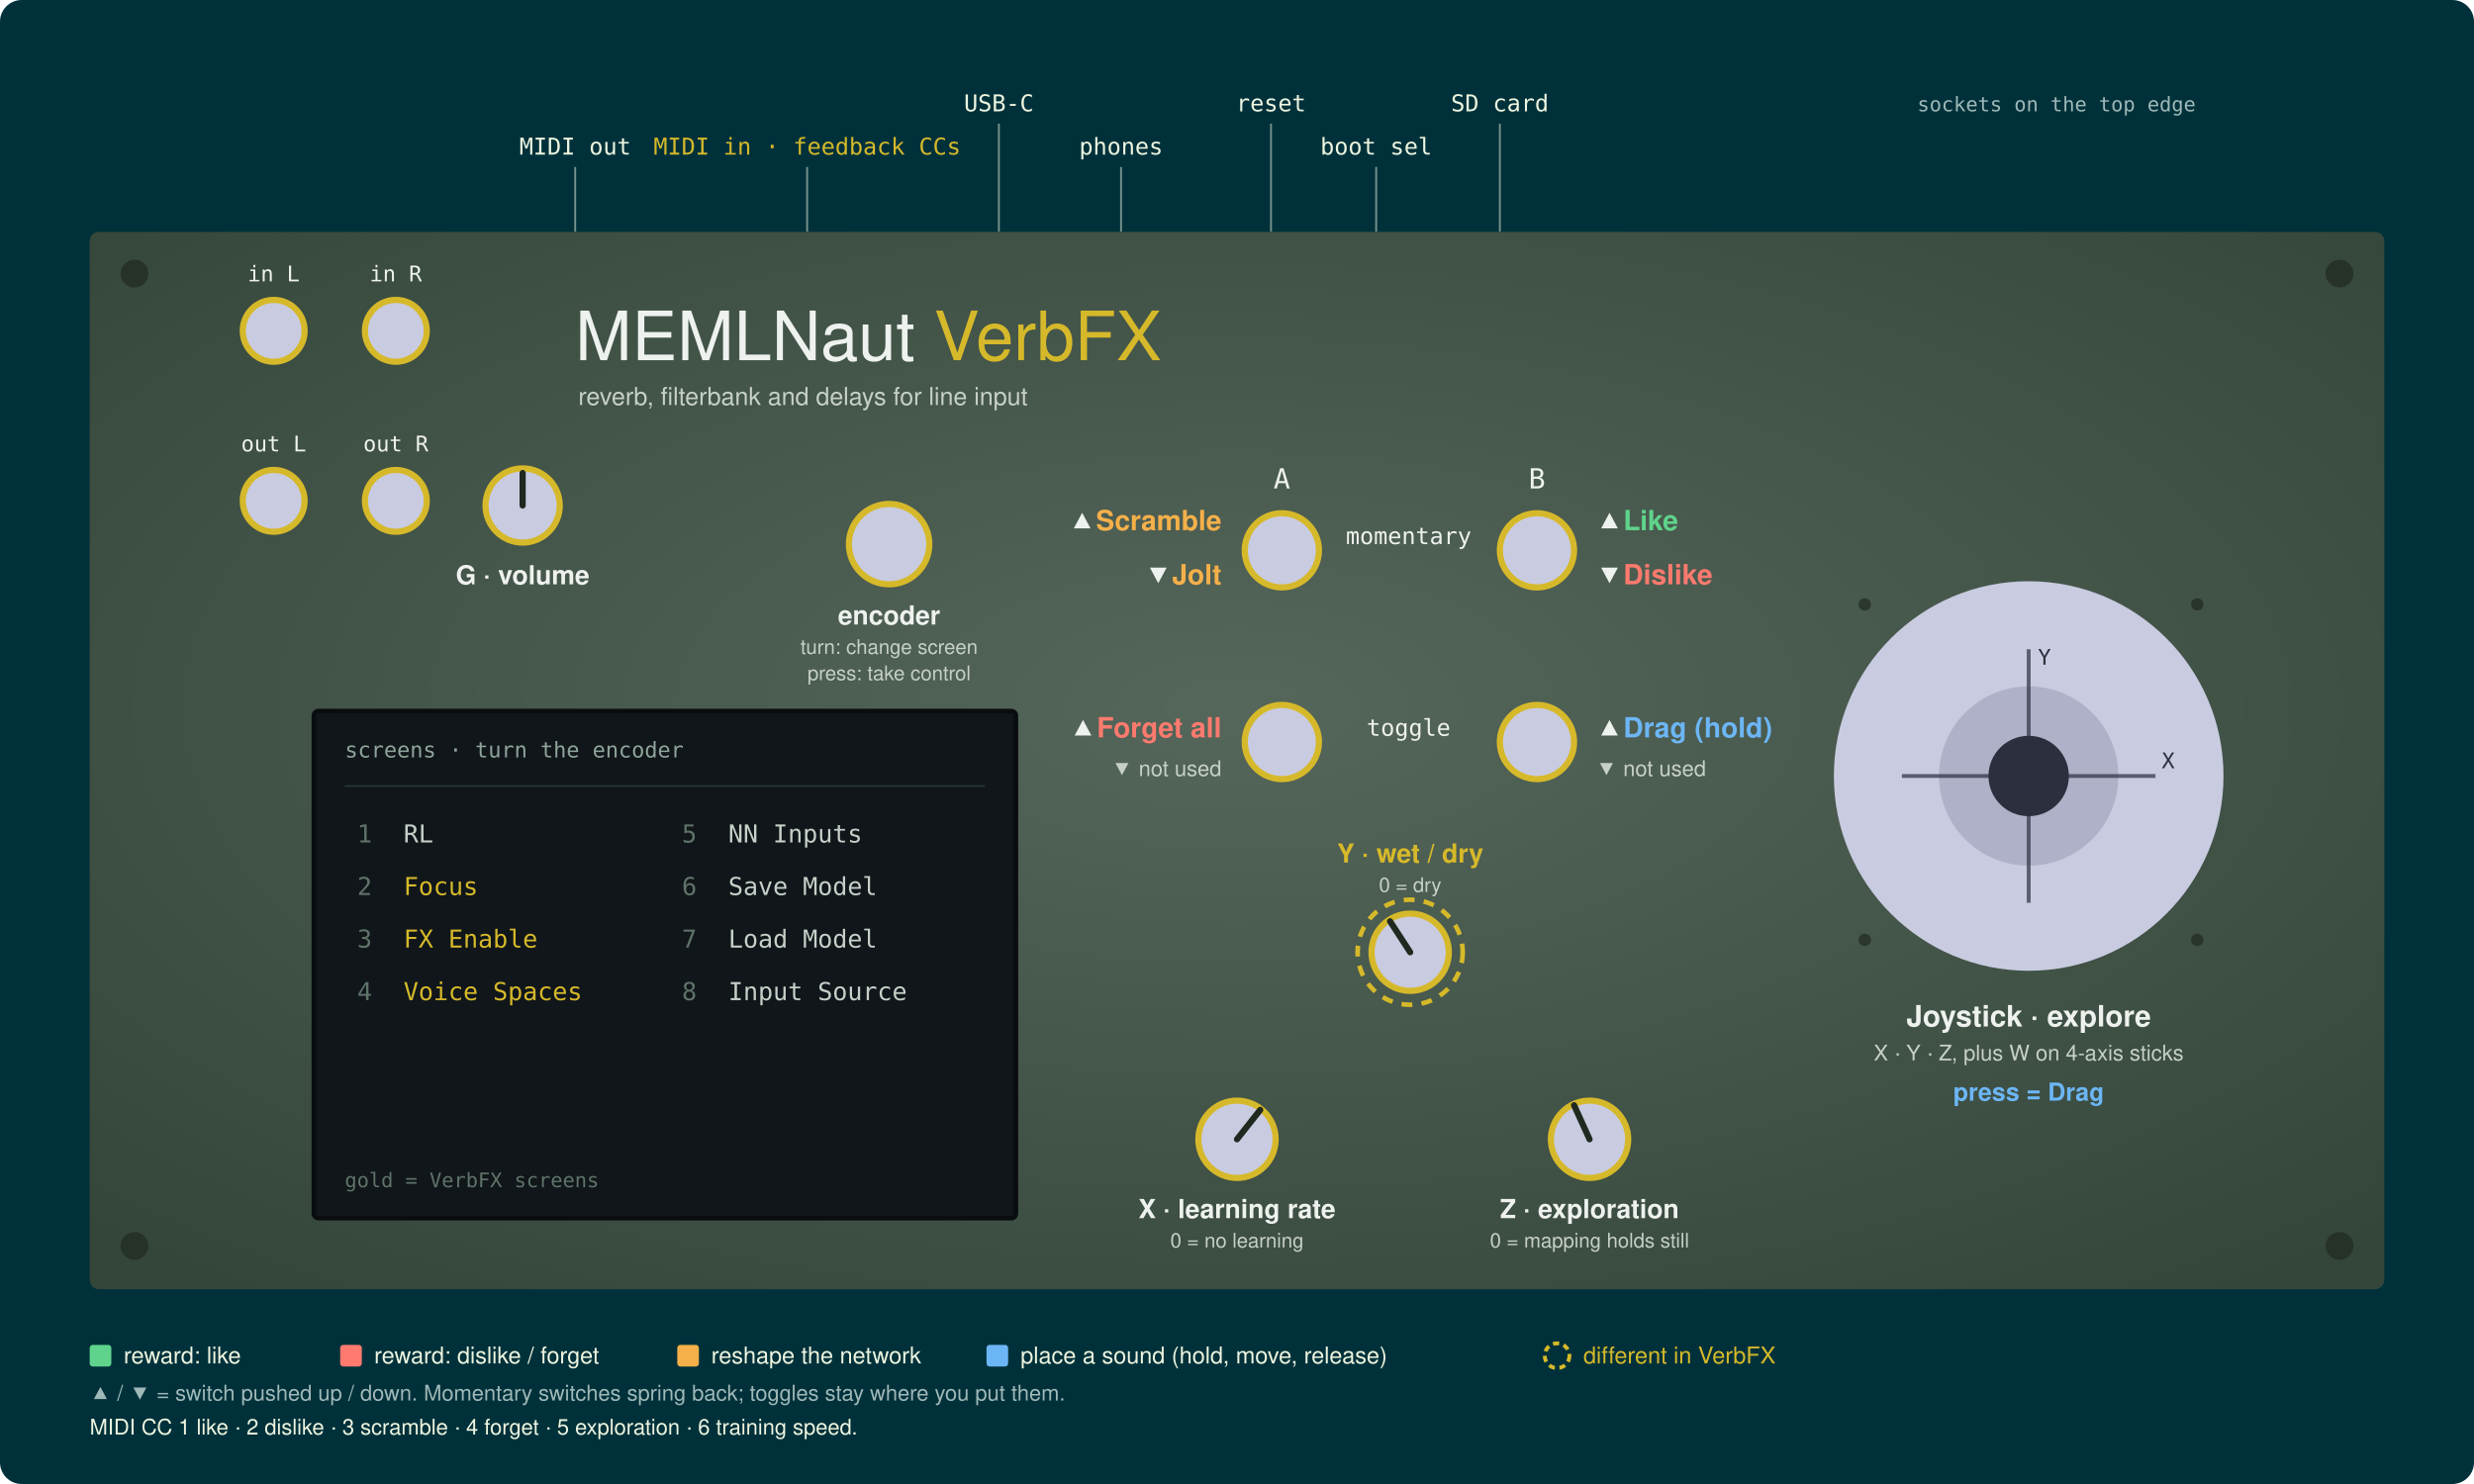
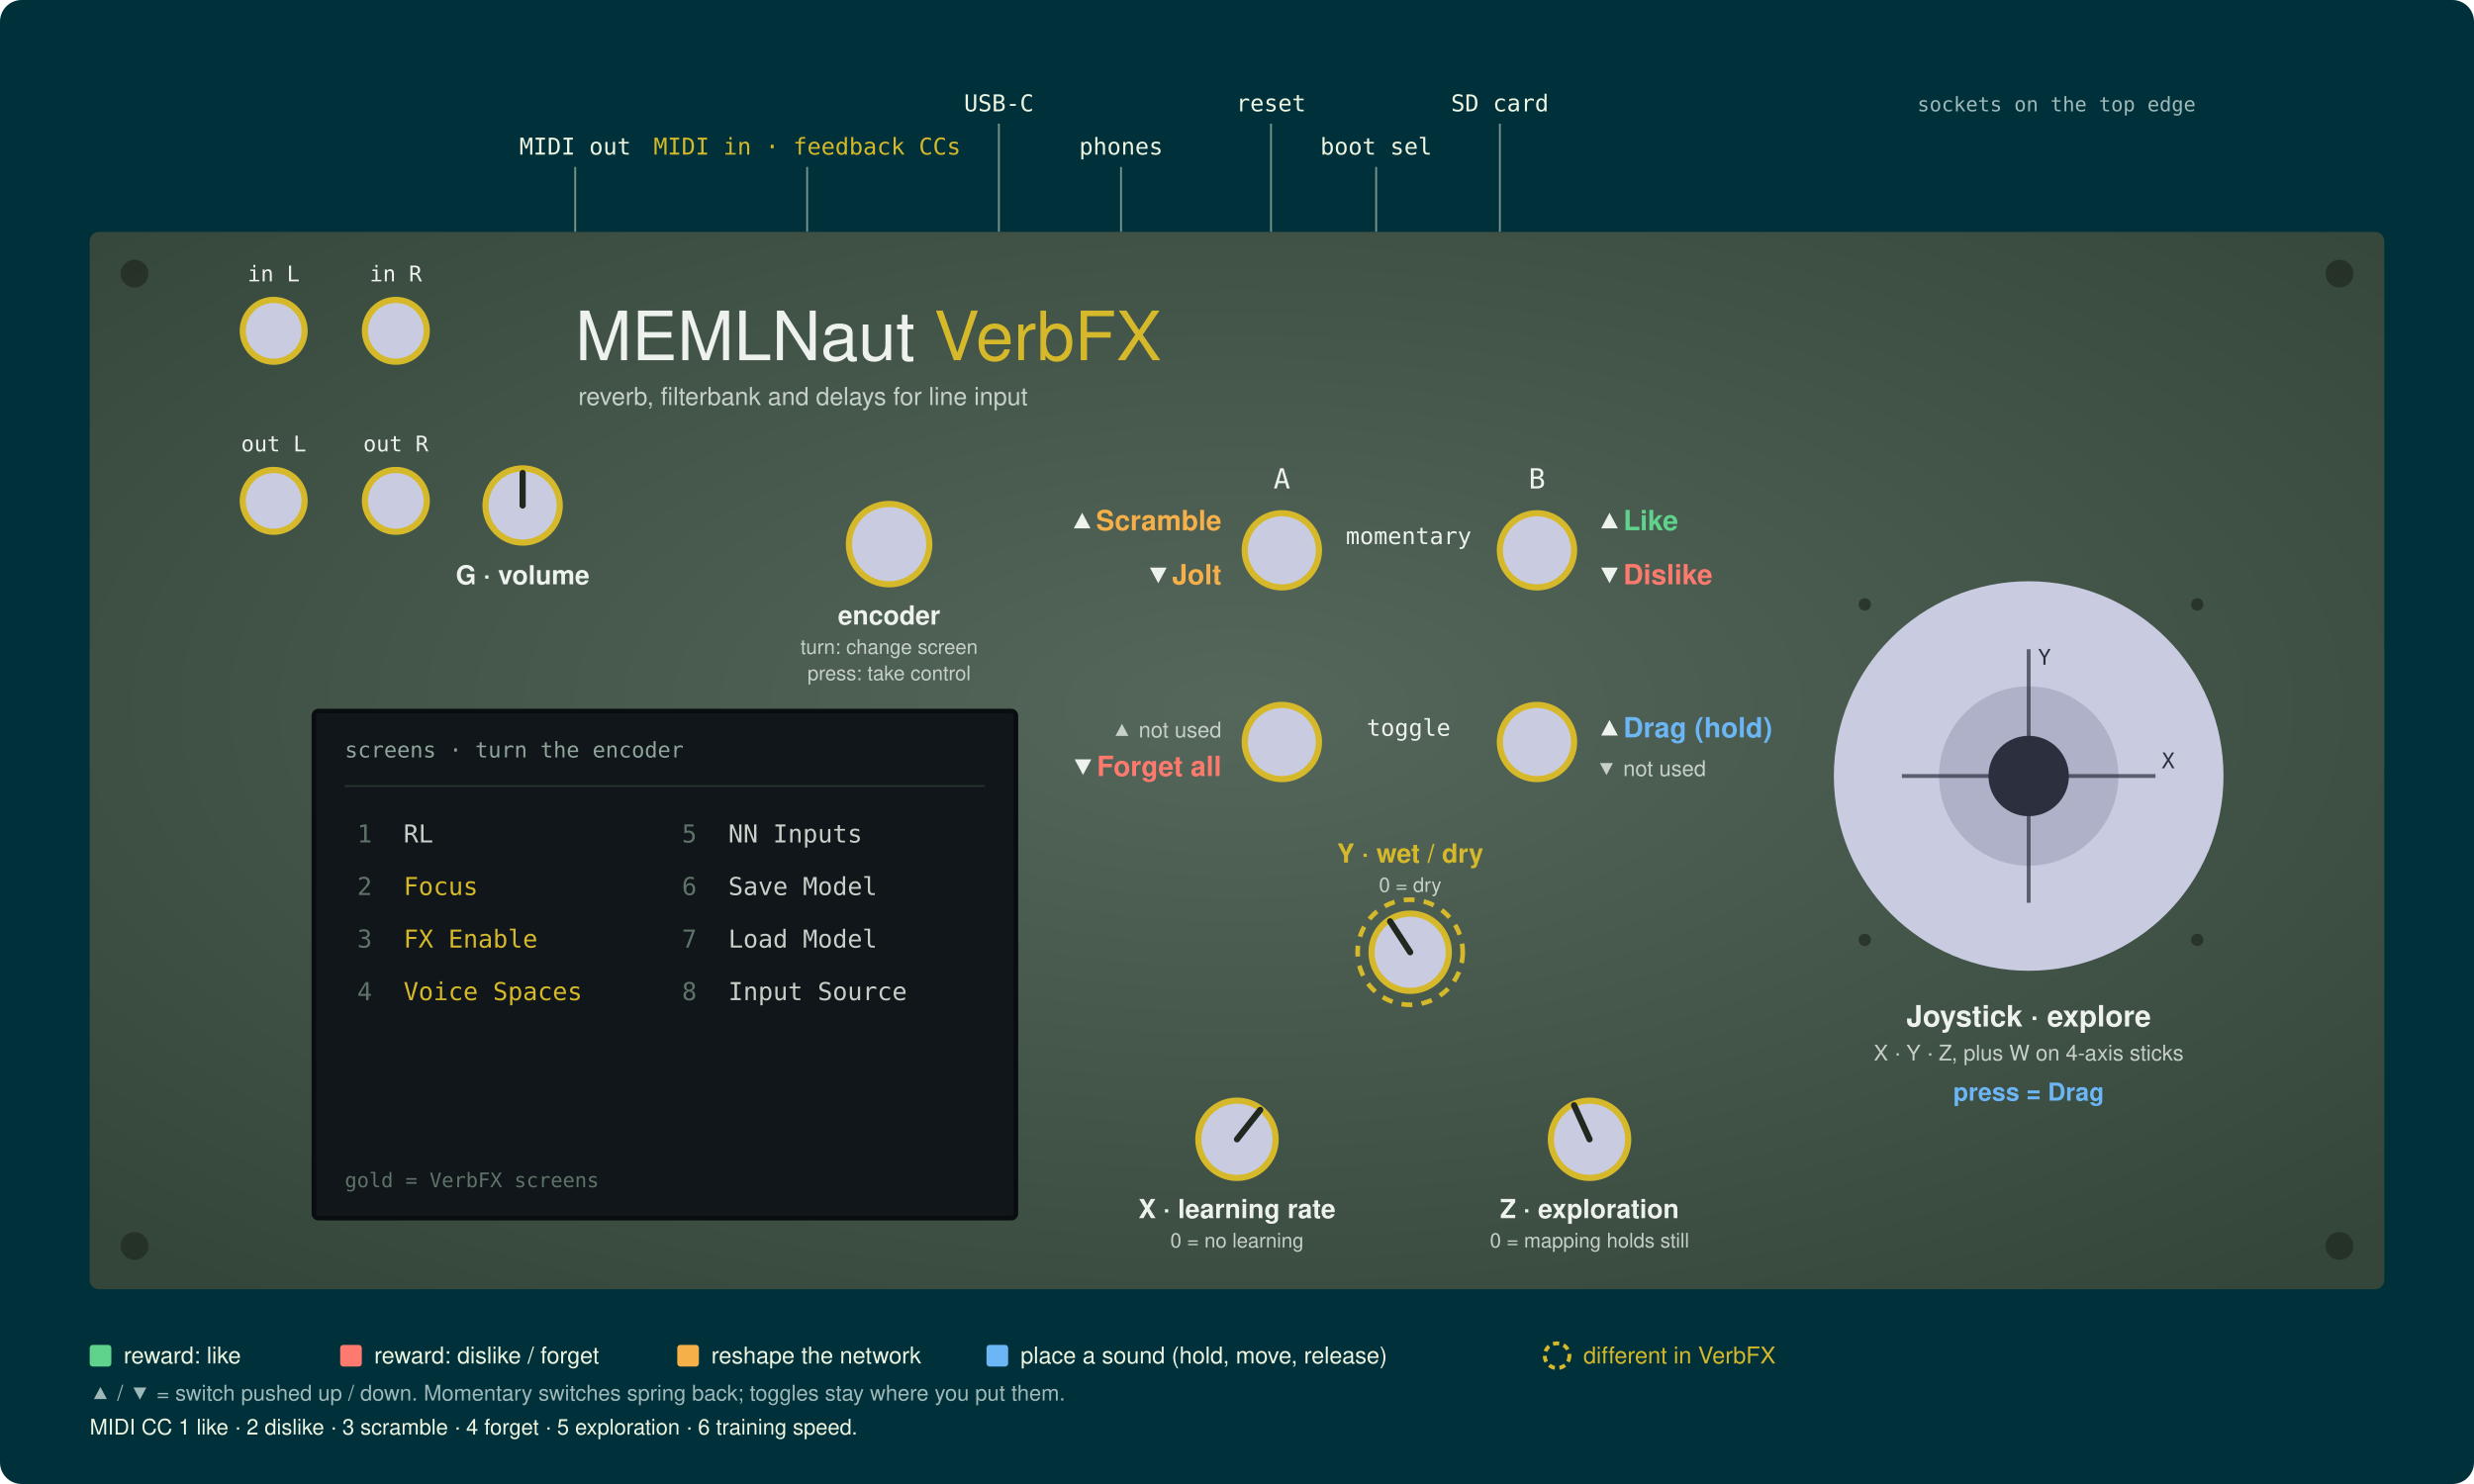
- <svg xmlns="http://www.w3.org/2000/svg" width="1600" height="960" viewBox="0 0 1600 960" role="img" aria-label="MEMLNaut front panel with the VerbFX controls. Momentary switch A (left): up scrambles the network, down jolts it. Momentary B (right): up likes the current sound, down dislikes it. Toggle A (left) up forgets the memory; toggle B (right) up drags a sound to a new place. Knob X sets the learning rate, knob Y sets the wet / dry (0 = dry), Z the exploration. The joystick explores; pressing it also drags.  Screens: Focus, FX Enable, Voice Spaces are added for this firmware.">
+ <svg xmlns="http://www.w3.org/2000/svg" width="1600" height="960" viewBox="0 0 1600 960" role="img" aria-label="MEMLNaut front panel with the VerbFX controls. Momentary switch A (left): up scrambles the network, down jolts it. Momentary B (right): up likes the current sound, down dislikes it. Toggle A (left) down forgets the memory; toggle B (right) up drags a sound to a new place. Knob X sets the learning rate, knob Y sets the wet / dry (0 = dry), Z the exploration. The joystick explores; pressing it also drags.  Screens: Focus, FX Enable, Voice Spaces are added for this firmware.">
  <defs>
    <radialGradient id="pcb" cx="50%" cy="45%" r="70%">
      <stop offset="0" stop-color="#55665a" />
      <stop offset="1" stop-color="#34453a" />
    </radialGradient>
  </defs>
  <rect width="1600" height="960" rx="14" fill="#00313a" />
  <g font-family="Menlo, Consolas, monospace" font-size="15" fill="#eef5e0" text-anchor="middle">
    <g stroke="#eef5e0" stroke-width="1.2" opacity=".5">
      <line x1="372" y1="108" x2="372" y2="150" />
      <line x1="522" y1="108" x2="522" y2="150" />
      <line x1="646" y1="80" x2="646" y2="150" />
      <line x1="725" y1="108" x2="725" y2="150" />
      <line x1="822" y1="80" x2="822" y2="150" />
      <line x1="890" y1="108" x2="890" y2="150" />
      <line x1="970" y1="80" x2="970" y2="150" />
    </g>
    <text x="372" y="100">MIDI out</text>
    <text x="522" y="100" fill="#d6b92a">MIDI in · feedback CCs</text>
    <text x="646" y="72">USB-C</text>
    <text x="725" y="100">phones</text>
    <text x="822" y="72">reset</text>
    <text x="890" y="100">boot sel</text>
    <text x="970" y="72">SD card</text>
    <text x="1240" y="72" text-anchor="start" fill="#9fb8b8" font-size="13">sockets on the top edge</text>
  </g>
  <rect x="58" y="150" width="1484" height="684" rx="6" fill="url(#pcb)" />
  <g fill="#20291f" opacity=".7">
    <circle cx="87" cy="177" r="9" />
    <circle cx="1513" cy="177" r="9" />
    <circle cx="87" cy="806" r="9" />
    <circle cx="1513" cy="806" r="9" />
  </g>
  <text x="372" y="233" font-family="Helvetica, Arial, sans-serif" font-size="44" fill="#eef2ee">MEMLNaut <tspan fill="#d6b92a">VerbFX</tspan>
  </text>
  <text x="374" y="262" font-family="Helvetica, Arial, sans-serif" font-size="16" fill="#c6d0c8">reverb, filterbank and delays for line input</text>
  <g fill="#c9cbe0" stroke="#d6b92a" stroke-width="4">
    <circle cx="177" cy="214" r="20" />
    <circle cx="256" cy="214" r="20" />
    <circle cx="177" cy="324" r="20" />
    <circle cx="256" cy="324" r="20" />
    <circle cx="338" cy="327" r="24" />
  </g>
  <line x1="338" y1="327" x2="338" y2="306" stroke="#20291f" stroke-width="4" stroke-linecap="round" />
  <g font-family="Menlo, Consolas, monospace" font-size="14" fill="#eef2ee" text-anchor="middle">
    <text x="177" y="182">in L</text>
    <text x="256" y="182">in R</text>
    <text x="177" y="292">out L</text>
    <text x="256" y="292">out R</text>
  </g>
  <g font-family="Helvetica, Arial, sans-serif" fill="#eef2ee" text-anchor="middle">
    <text x="338" y="378" font-size="17" font-weight="bold">G · volume</text>
  </g>
  <circle cx="575" cy="352" r="26" fill="#c9cbe0" stroke="#d6b92a" stroke-width="4" />
  <g font-family="Helvetica, Arial, sans-serif" text-anchor="middle">
    <text x="575" y="404" font-size="17" font-weight="bold" fill="#eef2ee">encoder</text>
    <text x="575" y="423" font-size="13" fill="#c6d0c8">turn: change screen</text>
    <text x="575" y="440" font-size="13" fill="#c6d0c8">press: take control</text>
  </g>
  <rect x="203" y="460" width="454" height="328" rx="3" fill="#10161a" stroke="#0a0d0f" stroke-width="3" />
  <text x="223" y="490" font-family="Menlo, Consolas, monospace" font-size="14" fill="#8fa49a">screens · turn the encoder</text>
  <rect x="223" y="508" width="414" height="1" fill="#2a3a33" />
  <g font-family="Menlo, Consolas, monospace" font-size="16">
    <text x="231" y="545" fill="#5f7369"> 1</text>
    <text x="261" y="545" fill="#c6d0c8">RL</text>
    <text x="231" y="579" fill="#5f7369"> 2</text>
    <text x="261" y="579" fill="#d6b92a">Focus</text>
    <text x="231" y="613" fill="#5f7369"> 3</text>
    <text x="261" y="613" fill="#d6b92a">FX Enable</text>
    <text x="231" y="647" fill="#5f7369"> 4</text>
    <text x="261" y="647" fill="#d6b92a">Voice Spaces</text>
    <text x="441" y="545" fill="#5f7369"> 5</text>
    <text x="471" y="545" fill="#c6d0c8">NN Inputs</text>
    <text x="441" y="579" fill="#5f7369"> 6</text>
    <text x="471" y="579" fill="#c6d0c8">Save Model</text>
    <text x="441" y="613" fill="#5f7369"> 7</text>
    <text x="471" y="613" fill="#c6d0c8">Load Model</text>
    <text x="441" y="647" fill="#5f7369"> 8</text>
    <text x="471" y="647" fill="#c6d0c8">Input Source</text>
  </g>
  <text x="223" y="768" font-family="Menlo, Consolas, monospace" font-size="13" fill="#5f7369">gold = VerbFX screens</text>
  <g fill="#c9cbe0" stroke="#d6b92a" stroke-width="4">
    <circle cx="829" cy="356" r="24" />
    <circle cx="994" cy="356" r="24" />
    <circle cx="829" cy="480" r="24" />
    <circle cx="994" cy="480" r="24" />
  </g>
  <g font-family="Menlo, Consolas, monospace" font-size="15" fill="#eef2ee" text-anchor="middle">
    <text x="911" y="352">momentary</text>
    <text x="911" y="476">toggle</text>
    <text x="829" y="316" font-size="18">A</text>
    <text x="994" y="316" font-size="18">B</text>
  </g>
  <g font-family="Helvetica, Arial, sans-serif" font-size="18" font-weight="bold" text-anchor="end">
    <text x="790" y="343" fill="#f5b04a">
      <tspan fill="#eef2ee">▲ </tspan>Scramble</text>
    <text x="790" y="378" fill="#f5b04a">
      <tspan fill="#eef2ee">▼ </tspan>Jolt</text>
-     <text x="790" y="477" fill="#ff7a6e">
-       <tspan fill="#eef2ee">▲ </tspan>Forget all</text>
-     <text x="790" y="502" font-size="14" font-weight="normal" fill="#c6d0c8">▼ not used</text>
+     <text x="790" y="477" font-size="14" font-weight="normal" fill="#c6d0c8">▲ not used</text>
+     <text x="790" y="502" fill="#ff7a6e">
+       <tspan fill="#eef2ee">▼ </tspan>Forget all</text>
  </g>
  <g font-family="Helvetica, Arial, sans-serif" font-size="18" font-weight="bold" text-anchor="start">
    <text x="1032" y="343" fill="#5fd38b">
      <tspan fill="#eef2ee">▲ </tspan>Like</text>
    <text x="1032" y="378" fill="#ff7a6e">
      <tspan fill="#eef2ee">▼ </tspan>Dislike</text>
    <text x="1032" y="477" fill="#6cb6f5">
      <tspan fill="#eef2ee">▲ </tspan>Drag (hold)</text>
    <text x="1032" y="502" font-size="14" font-weight="normal" fill="#c6d0c8">▼ not used</text>
  </g>
  <g fill="#c9cbe0" stroke="#d6b92a" stroke-width="4">
    <circle cx="912" cy="616" r="25" />
    <circle cx="800" cy="737" r="25" />
    <circle cx="1028" cy="737" r="25" />
  </g>
  <g stroke="#20291f" stroke-width="4" stroke-linecap="round">
    <line x1="912" y1="616" x2="899" y2="596" />
    <line x1="800" y1="737" x2="815" y2="718" />
    <line x1="1028" y1="737" x2="1018" y2="715" />
  </g>
  <g font-family="Helvetica, Arial, sans-serif" text-anchor="middle" fill="#eef2ee">
    <text x="912" y="558" font-size="17" font-weight="bold" fill="#d6b92a">Y · wet / dry</text>
    <text x="912" y="577" font-size="13" fill="#c6d0c8">0 = dry</text>
    <text x="800" y="788" font-size="17" font-weight="bold">X · learning rate</text>
    <text x="800" y="807" font-size="13" fill="#c6d0c8">0 = no learning</text>
    <text x="1028" y="788" font-size="17" font-weight="bold">Z · exploration</text>
    <text x="1028" y="807" font-size="13" fill="#c6d0c8">0 = mapping holds still</text>
  </g>
  <circle cx="912" cy="616" r="34" fill="none" stroke="#d6b92a" stroke-width="3" stroke-dasharray="7 6" />
  <circle cx="1312" cy="502" r="126" fill="#c9cbe0" />
  <circle cx="1312" cy="502" r="58" fill="#aeb1c8" />
  <circle cx="1312" cy="502" r="26" fill="#2c2f3e" />
  <g stroke="#2c2f3e" stroke-width="2.5" opacity=".7">
    <line x1="1312" y1="420" x2="1312" y2="584" />
    <line x1="1230" y1="502" x2="1394" y2="502" />
  </g>
  <g font-family="Menlo, Consolas, monospace" font-size="14" fill="#2c2f3e">
    <text x="1398" y="497">X</text>
    <text x="1318" y="430">Y</text>
  </g>
  <g fill="#20291f" opacity=".7">
    <circle cx="1206" cy="391" r="4" />
    <circle cx="1421" cy="391" r="4" />
    <circle cx="1206" cy="608" r="4" />
    <circle cx="1421" cy="608" r="4" />
  </g>
  <g font-family="Helvetica, Arial, sans-serif" text-anchor="middle" fill="#eef2ee">
    <text x="1312" y="664" font-size="19" font-weight="bold">Joystick · explore</text>
    <text x="1312" y="686" font-size="14" fill="#c6d0c8">X · Y · Z, plus W on 4-axis sticks</text>
    <text x="1312" y="712" font-size="16" font-weight="bold" fill="#6cb6f5">press = Drag</text>
  </g>
  <g font-family="Helvetica, Arial, sans-serif" font-size="15" fill="#eef5e0">
    <rect x="58" y="870" width="14" height="14" rx="2" fill="#5fd38b" />
    <text x="80" y="882">reward: like</text>
    <rect x="220" y="870" width="14" height="14" rx="2" fill="#ff7a6e" />
    <text x="242" y="882">reward: dislike / forget</text>
    <rect x="438" y="870" width="14" height="14" rx="2" fill="#f5b04a" />
    <text x="460" y="882">reshape the network</text>
    <rect x="638" y="870" width="14" height="14" rx="2" fill="#6cb6f5" />
    <text x="660" y="882">place a sound (hold, move, release)</text>
    <circle cx="1007" cy="877" r="8" fill="none" stroke="#d6b92a" stroke-width="2.5" stroke-dasharray="4 3" />
    <text x="1024" y="882" fill="#d6b92a">different in VerbFX</text>
    <text x="58" y="906" fill="#9fb8b8" font-size="14">▲ / ▼ = switch pushed up / down. Momentary switches spring back; toggles stay where you put them.</text>
    <text x="58" y="928" fill="#eef5e0" font-size="14">MIDI CC 1 like · 2 dislike · 3 scramble · 4 forget · 5 exploration · 6 training speed.</text>
  </g>
</svg>
